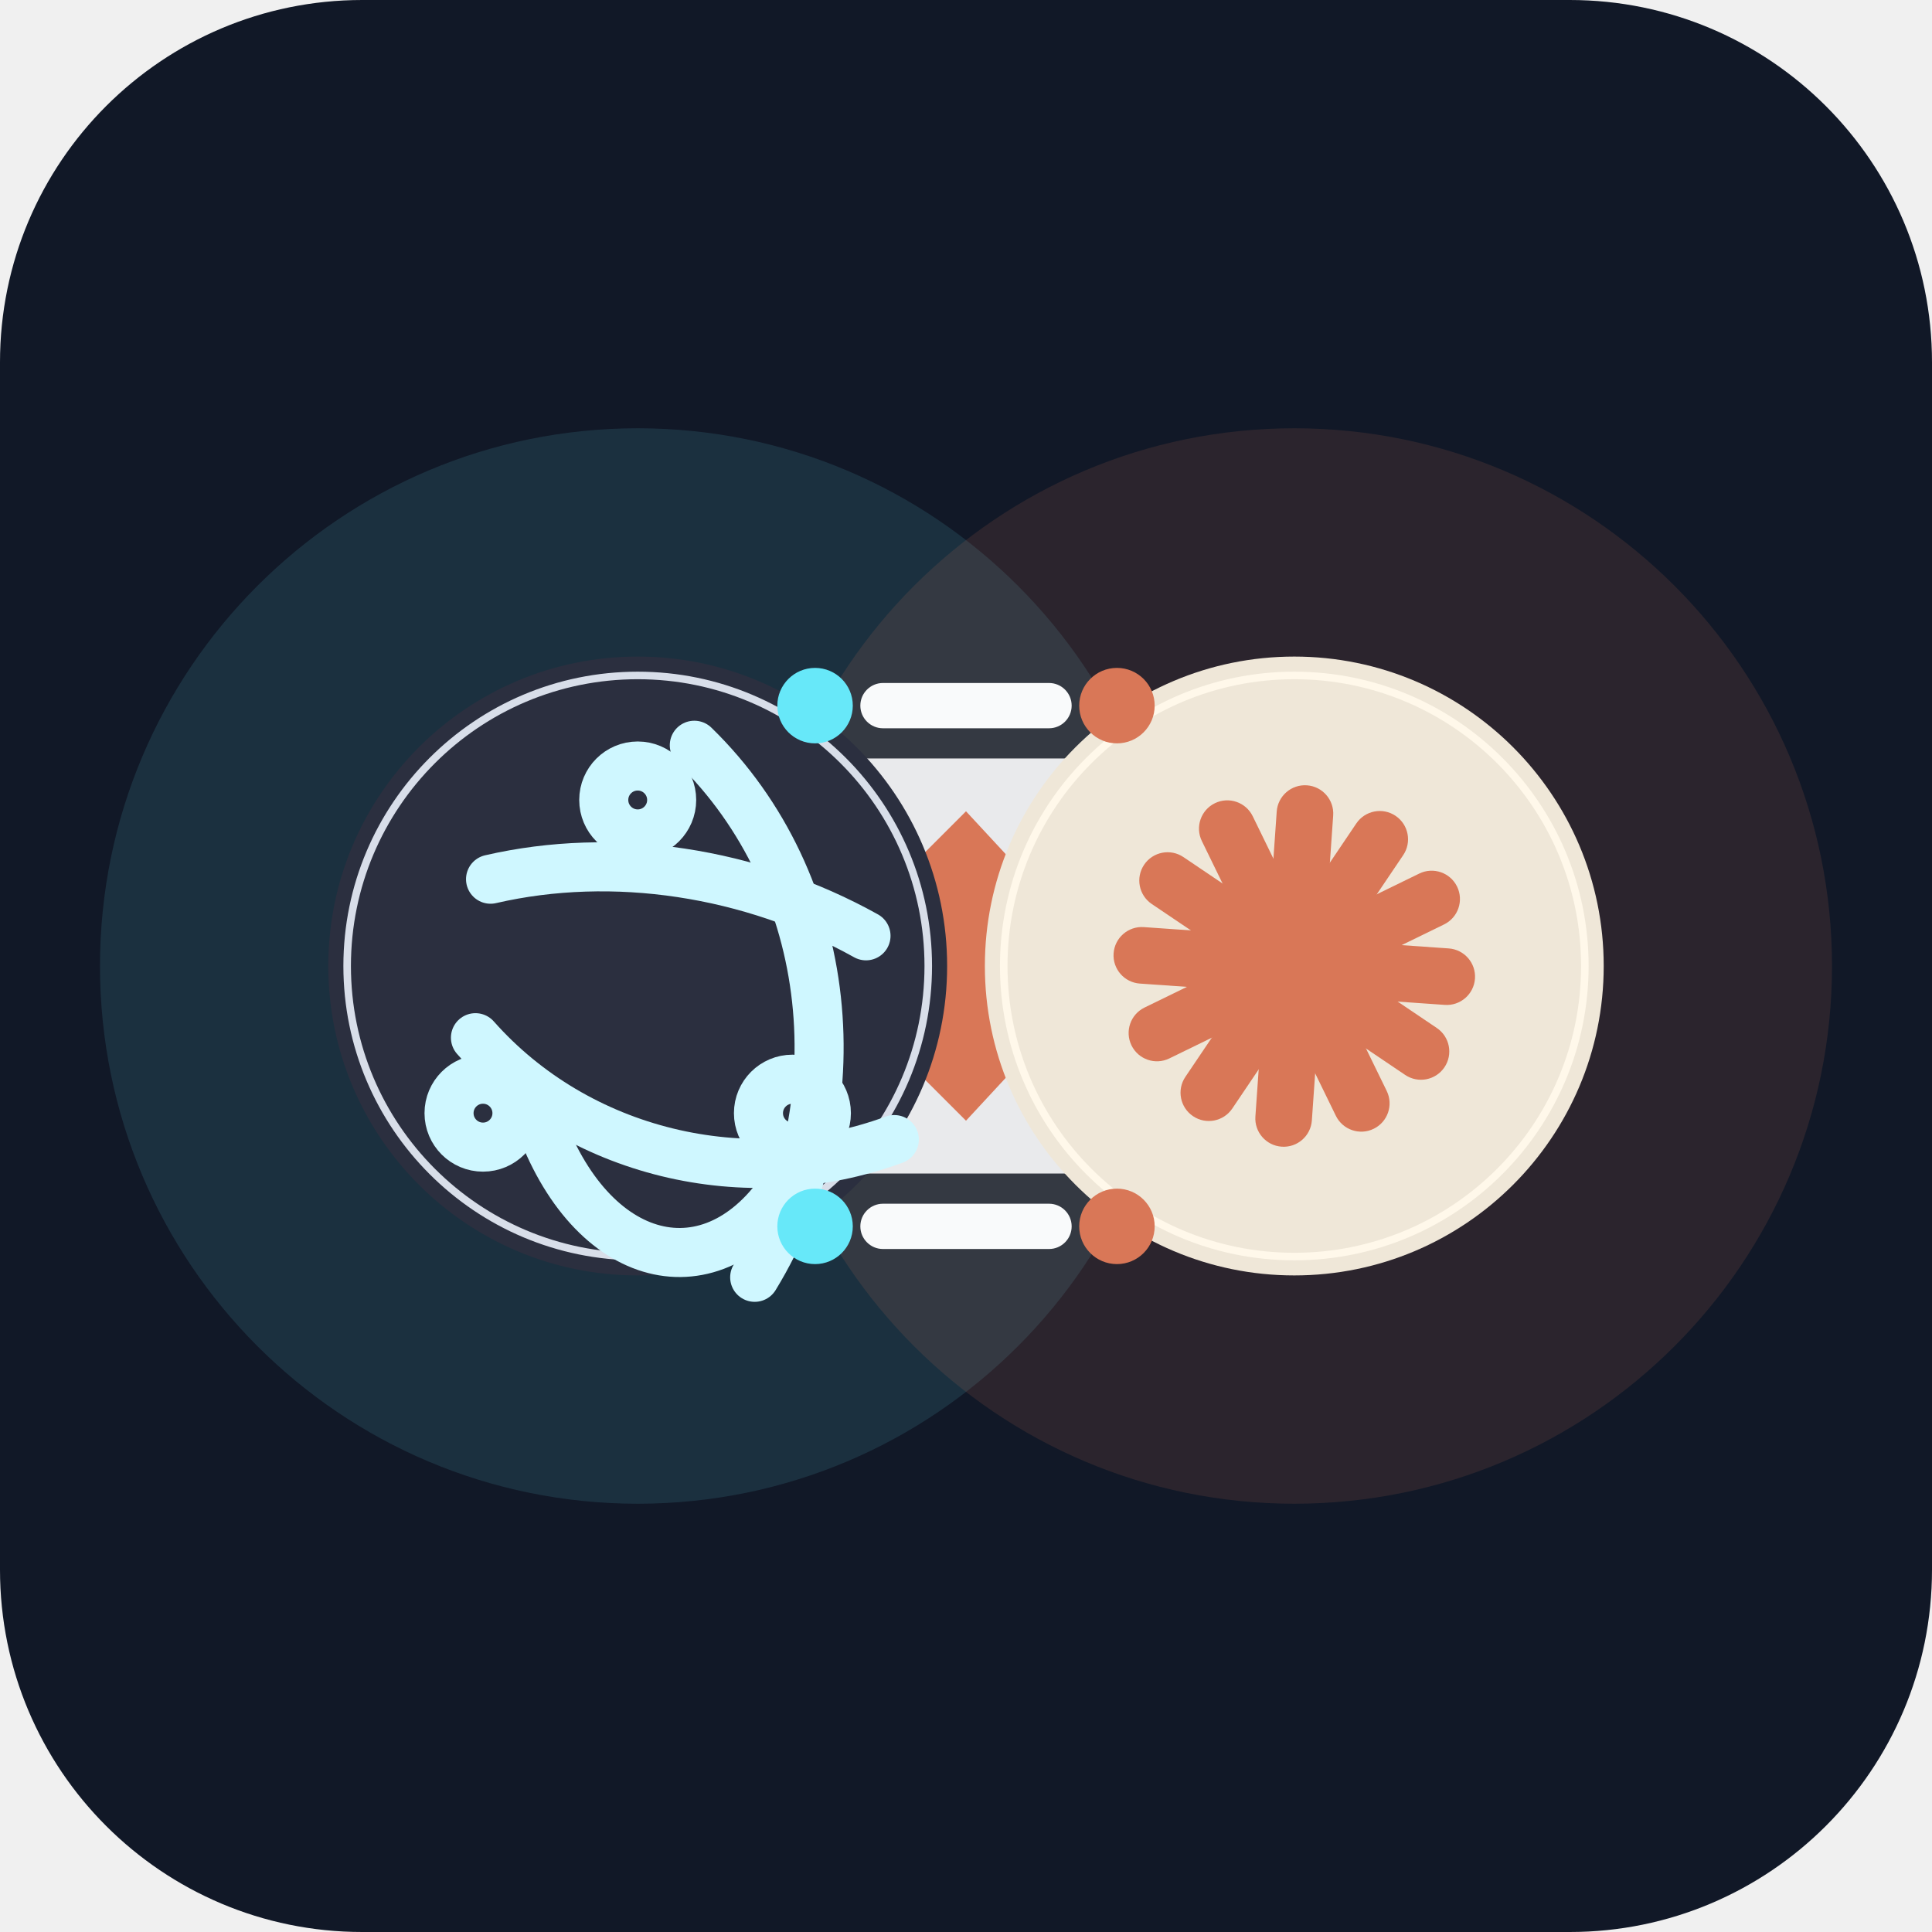
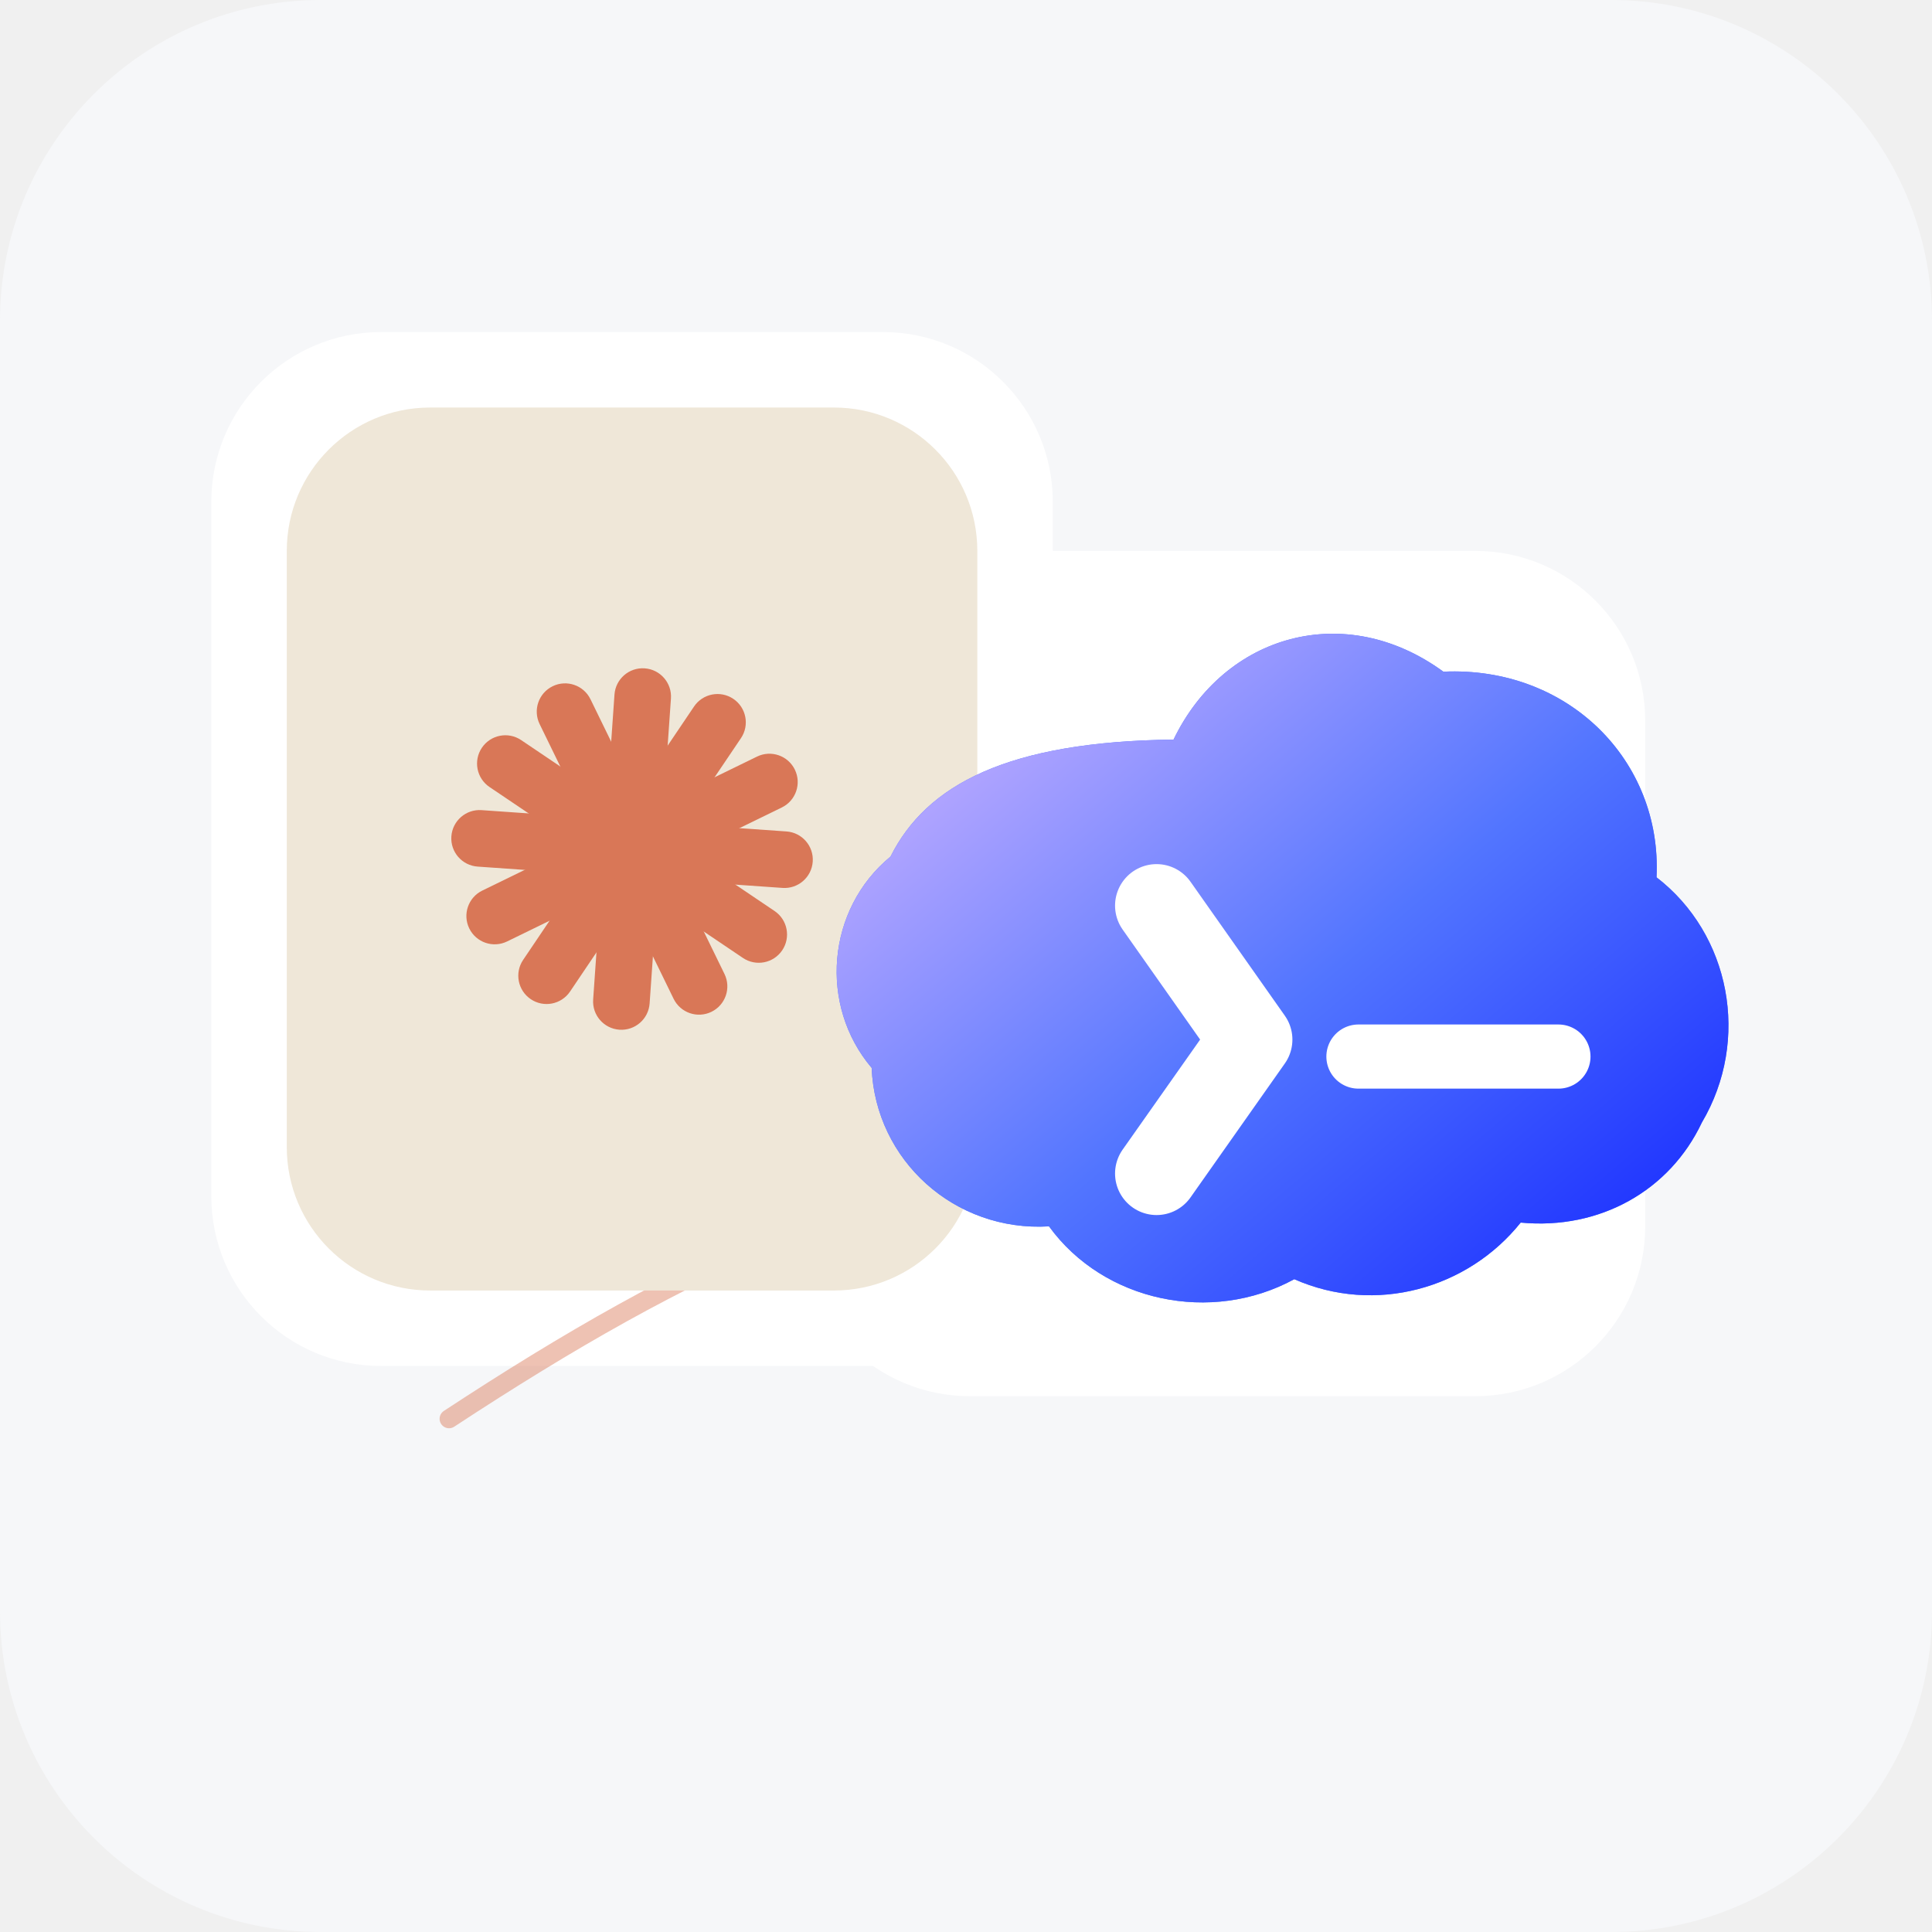
<svg xmlns="http://www.w3.org/2000/svg" width="1024" height="1024" viewBox="0 0 1024 1024" role="img" aria-labelledby="title desc">
-   <rect width="1024" height="1024" rx="192" fill="#111827" />
-   <circle cx="338" cy="512" r="285" fill="#67E8F9" opacity=".12" />
-   <circle cx="686" cy="512" r="285" fill="#D97757" opacity=".13" />
-   <rect x="310" y="402" width="404" height="220" rx="110" fill="#F9FAFB" opacity=".92" />
-   <path d="M512 430l76 82-76 82-48-48 32-34-32-34 48-48Z" fill="#D97757" />
-   <circle cx="338" cy="512" r="164" fill="#2B2F3F" />
-   <circle cx="338" cy="512" r="154" fill="none" stroke="#D8DEE9" stroke-width="4" />
-   <g fill="none" stroke="#CFF7FF" stroke-width="26" stroke-linecap="round" transform="translate(338 512)">
-     <path d="M-86 38c54 61 143 83 222 54" />
-     <path d="M-78-46c65-15 138-4 199 30" />
-     <path d="M30-117c75 73 87 192 32 282" />
-     <path d="M-50 88c30 75 95 86 132 22" />
-     <circle cx="-82" cy="78" r="18" />
-     <circle cx="0" cy="-88" r="18" />
-     <circle cx="82" cy="78" r="18" />
-   </g>
-   <circle cx="686" cy="512" r="164" fill="#EFE7D8" />
-   <circle cx="686" cy="512" r="154" fill="none" stroke="#FFF8EA" stroke-width="4" />
-   <g fill="#D97757" transform="translate(686 512)">
+   <rect width="1024" height="1024" rx="170" fill="#F6F7F9" />
+   <rect x="112" y="176" width="446" height="548" rx="90" fill="#FFFFFF" />
+   <rect x="424" y="292" width="448" height="448" rx="90" fill="#FFFFFF" />
+   <path d="M238 752c64-42 120-74 182-100" fill="none" stroke="#D97757" stroke-width="10" stroke-linecap="round" opacity=".45" />
+   <rect x="152" y="216" width="366" height="468" rx="76" fill="#EFE7D8" />
+   <g fill="#D97757" transform="translate(335 450)">
    <rect x="-15" y="-96" width="30" height="192" rx="15" transform="rotate(4)" />
    <rect x="-15" y="-96" width="30" height="192" rx="15" transform="rotate(34)" />
    <rect x="-15" y="-96" width="30" height="192" rx="15" transform="rotate(64)" />
    <rect x="-15" y="-96" width="30" height="192" rx="15" transform="rotate(94)" />
    <rect x="-15" y="-96" width="30" height="192" rx="15" transform="rotate(124)" />
    <rect x="-15" y="-96" width="30" height="192" rx="15" transform="rotate(154)" />
  </g>
-   <circle cx="432" cy="374" r="20" fill="#67E8F9" />
-   <circle cx="592" cy="374" r="20" fill="#D97757" />
-   <rect x="456" y="362" width="112" height="24" rx="12" fill="#F9FAFB" />
-   <circle cx="432" cy="650" r="20" fill="#67E8F9" />
-   <circle cx="592" cy="650" r="20" fill="#D97757" />
-   <rect x="456" y="638" width="112" height="24" rx="12" fill="#F9FAFB" />
+   <g>
+     <path d="M622 392c27-56 91-74 143-36 66-3 116 47 113 109 39 30 50 86 24 130-17 36-54 57-96 53-28 35-77 49-120 30-44 24-101 12-130-28-50 3-92-35-94-84-28-33-24-84 10-112 19-38 62-61 150-62Z" fill="#5275FF" />
+     <path d="M622 392c27-56 91-74 143-36 66-3 116 47 113 109 39 30 50 86 24 130-17 36-54 57-96 53-28 35-77 49-120 30-44 24-101 12-130-28-50 3-92-35-94-84-28-33-24-84 10-112 19-38 62-61 150-62Z" fill="url(#codexGradient)" />
+     <path d="M613 480l50 71-50 71" fill="none" stroke="#FFFFFF" stroke-width="44" stroke-linecap="round" stroke-linejoin="round" />
+     <path d="M720 560h106" fill="none" stroke="#FFFFFF" stroke-width="34" stroke-linecap="round" />
+   </g>
+   <defs>
+     <linearGradient id="codexGradient" x1="540" x2="820" y1="360" y2="690" gradientUnits="userSpaceOnUse">
+       <stop offset="0" stop-color="#B8A8FF" />
+       <stop offset=".52" stop-color="#5275FF" />
+       <stop offset="1" stop-color="#2035FF" />
+     </linearGradient>
+   </defs>
</svg>
